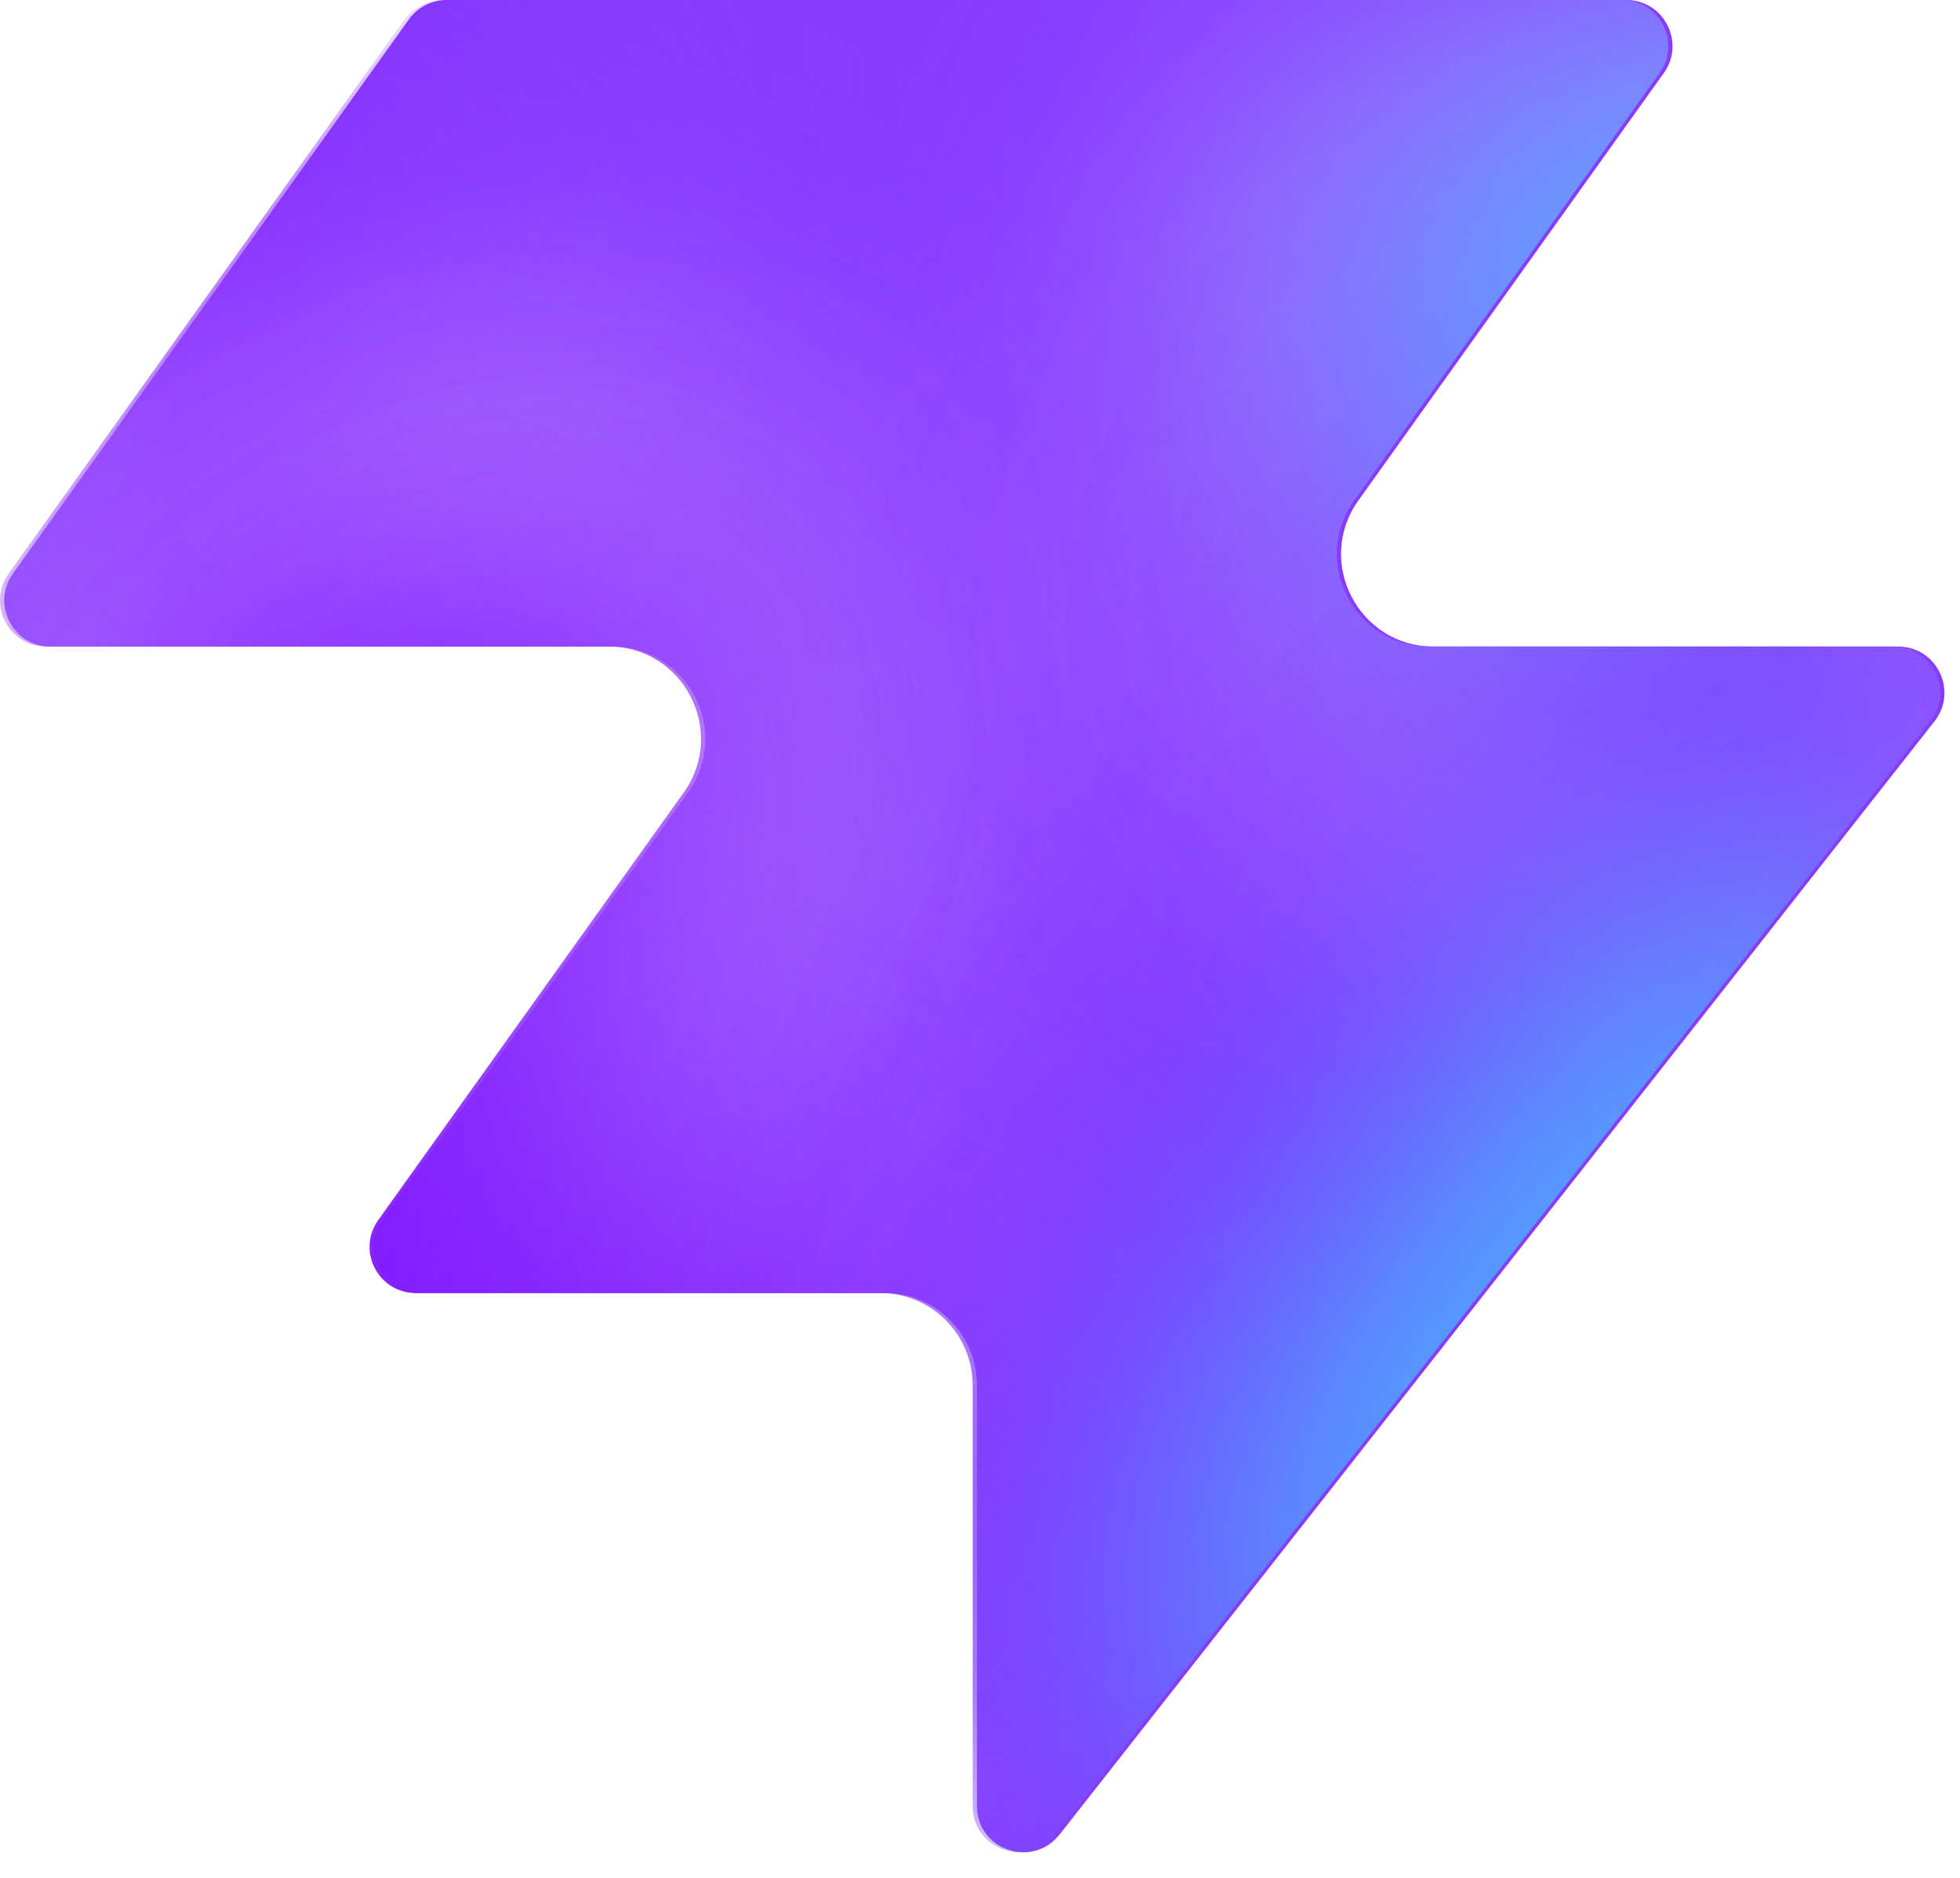
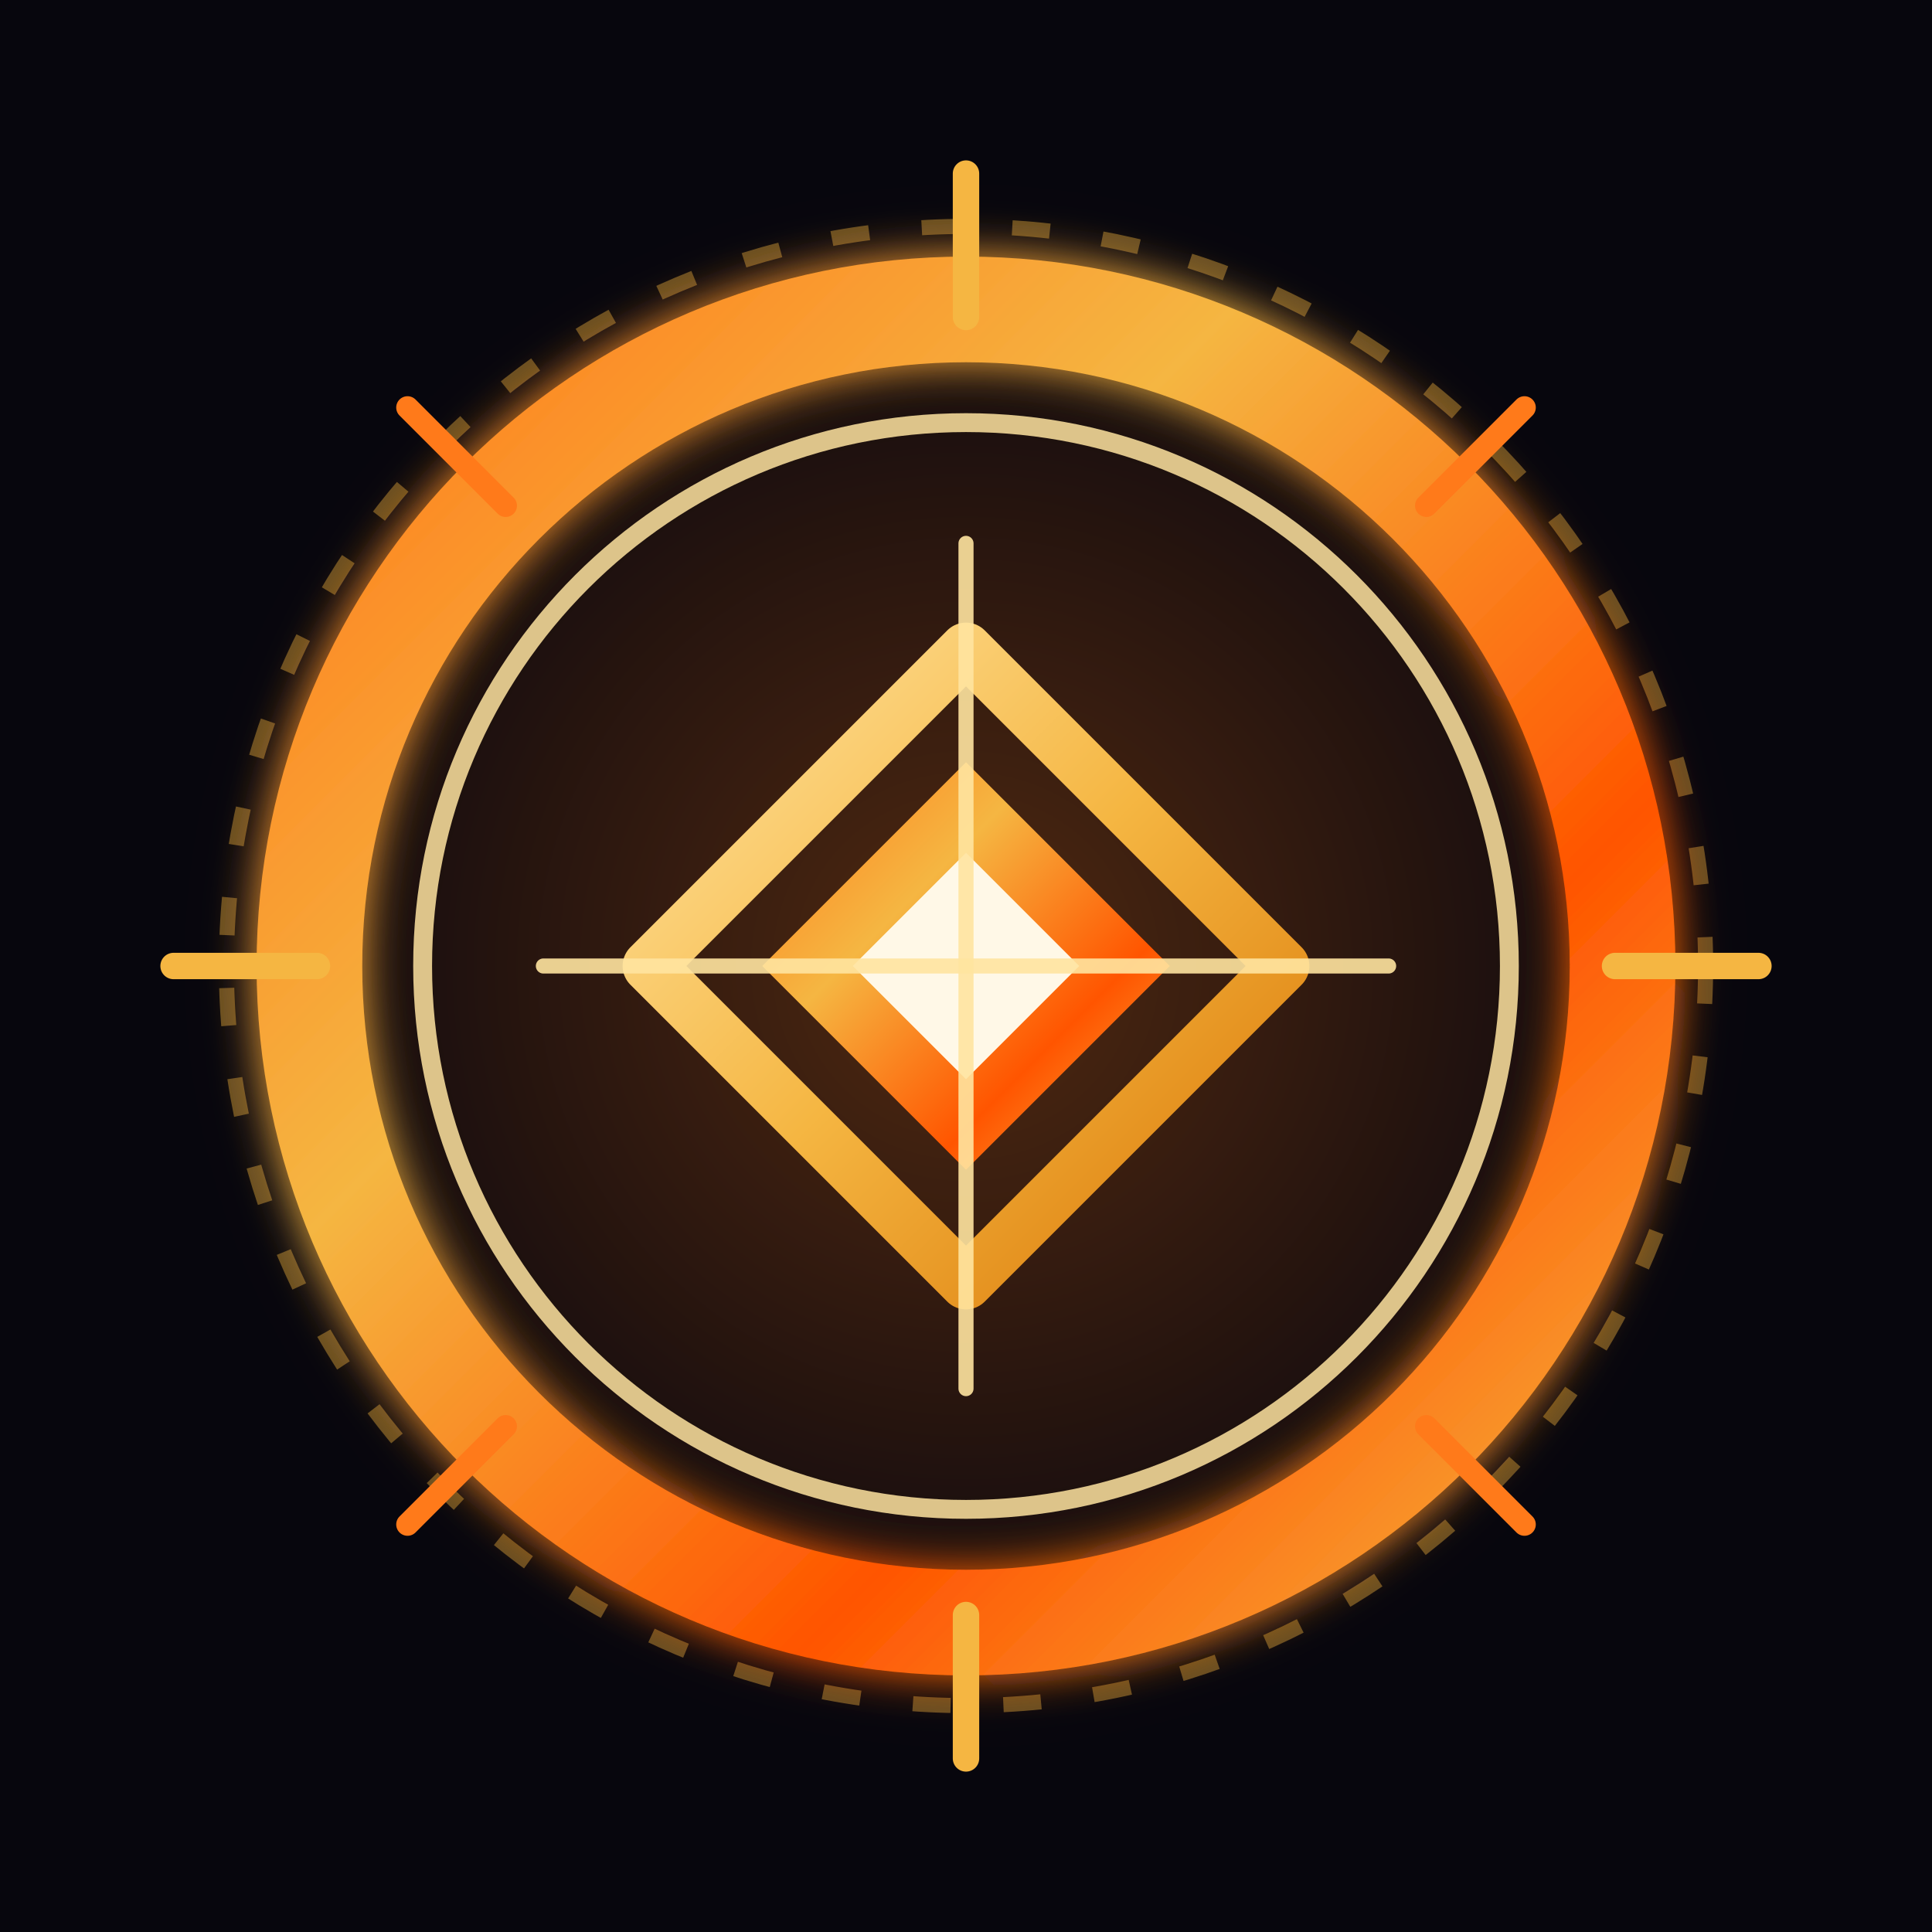
- <svg xmlns="http://www.w3.org/2000/svg" width="48" height="46" fill="none" viewBox="0 0 48 46">
-   <path fill="#863bff" d="M25.946 44.938c-.664.845-2.021.375-2.021-.698V33.937a2.26 2.26 0 0 0-2.262-2.262H10.287c-.92 0-1.456-1.04-.92-1.788l7.48-10.471c1.07-1.497 0-3.578-1.842-3.578H1.237c-.92 0-1.456-1.04-.92-1.788L10.013.474c.214-.297.556-.474.92-.474h28.894c.92 0 1.456 1.04.92 1.788l-7.48 10.471c-1.07 1.498 0 3.579 1.842 3.579h11.377c.943 0 1.473 1.088.89 1.83L25.947 44.94z" style="fill:#863bff;fill:color(display-p3 .525 .23 1);fill-opacity:1" />
-   <mask id="a" width="48" height="46" x="0" y="0" maskUnits="userSpaceOnUse" style="mask-type:alpha">
-     <path fill="#000" d="M25.842 44.938c-.664.844-2.021.375-2.021-.698V33.937a2.26 2.26 0 0 0-2.262-2.262H10.183c-.92 0-1.456-1.04-.92-1.788l7.48-10.471c1.07-1.498 0-3.579-1.842-3.579H1.133c-.92 0-1.456-1.04-.92-1.787L9.91.473c.214-.297.556-.474.92-.474h28.894c.92 0 1.456 1.04.92 1.788l-7.48 10.471c-1.07 1.498 0 3.578 1.842 3.578h11.377c.943 0 1.473 1.088.89 1.832L25.843 44.94z" style="fill:#000;fill-opacity:1" />
-   </mask>
-   <g mask="url(#a)">
-     <g filter="url(#b)">
-       <ellipse cx="5.508" cy="14.704" fill="#ede6ff" rx="5.508" ry="14.704" style="fill:#ede6ff;fill:color(display-p3 .927 .903 1);fill-opacity:1" transform="matrix(.00324 1 1 -.00324 -4.47 31.516)" />
-     </g>
-     <g filter="url(#c)">
-       <ellipse cx="10.399" cy="29.851" fill="#ede6ff" rx="10.399" ry="29.851" style="fill:#ede6ff;fill:color(display-p3 .927 .903 1);fill-opacity:1" transform="matrix(.00324 1 1 -.00324 -39.328 7.883)" />
-     </g>
-     <g filter="url(#d)">
-       <ellipse cx="5.508" cy="30.487" fill="#7e14ff" rx="5.508" ry="30.487" style="fill:#7e14ff;fill:color(display-p3 .492 .077 1);fill-opacity:1" transform="rotate(89.814 -25.913 -14.639)scale(1 -1)" />
-     </g>
-     <g filter="url(#e)">
-       <ellipse cx="5.508" cy="30.599" fill="#7e14ff" rx="5.508" ry="30.599" style="fill:#7e14ff;fill:color(display-p3 .492 .077 1);fill-opacity:1" transform="rotate(89.814 -32.644 -3.334)scale(1 -1)" />
-     </g>
-     <g filter="url(#f)">
-       <ellipse cx="5.508" cy="30.599" fill="#7e14ff" rx="5.508" ry="30.599" style="fill:#7e14ff;fill:color(display-p3 .492 .077 1);fill-opacity:1" transform="matrix(.00324 1 1 -.00324 -34.34 30.47)" />
-     </g>
-     <g filter="url(#g)">
-       <ellipse cx="14.072" cy="22.078" fill="#ede6ff" rx="14.072" ry="22.078" style="fill:#ede6ff;fill:color(display-p3 .927 .903 1);fill-opacity:1" transform="rotate(93.35 24.506 48.493)scale(-1 1)" />
-     </g>
-     <g filter="url(#h)">
-       <ellipse cx="3.47" cy="21.501" fill="#7e14ff" rx="3.47" ry="21.501" style="fill:#7e14ff;fill:color(display-p3 .492 .077 1);fill-opacity:1" transform="rotate(89.009 28.708 47.59)scale(-1 1)" />
-     </g>
-     <g filter="url(#i)">
-       <ellipse cx="3.47" cy="21.501" fill="#7e14ff" rx="3.47" ry="21.501" style="fill:#7e14ff;fill:color(display-p3 .492 .077 1);fill-opacity:1" transform="rotate(89.009 28.708 47.59)scale(-1 1)" />
-     </g>
-     <g filter="url(#j)">
-       <ellipse cx=".387" cy="8.972" fill="#7e14ff" rx="4.407" ry="29.108" style="fill:#7e14ff;fill:color(display-p3 .492 .077 1);fill-opacity:1" transform="rotate(39.51 .387 8.972)" />
-     </g>
-     <g filter="url(#k)">
-       <ellipse cx="47.523" cy="-6.092" fill="#7e14ff" rx="4.407" ry="29.108" style="fill:#7e14ff;fill:color(display-p3 .492 .077 1);fill-opacity:1" transform="rotate(37.892 47.523 -6.092)" />
-     </g>
-     <g filter="url(#l)">
-       <ellipse cx="41.412" cy="6.333" fill="#47bfff" rx="5.971" ry="9.665" style="fill:#47bfff;fill:color(display-p3 .28 .748 1);fill-opacity:1" transform="rotate(37.892 41.412 6.333)" />
-     </g>
-     <g filter="url(#m)">
-       <ellipse cx="-1.879" cy="38.332" fill="#7e14ff" rx="4.407" ry="29.108" style="fill:#7e14ff;fill:color(display-p3 .492 .077 1);fill-opacity:1" transform="rotate(37.892 -1.88 38.332)" />
-     </g>
-     <g filter="url(#n)">
-       <ellipse cx="-1.879" cy="38.332" fill="#7e14ff" rx="4.407" ry="29.108" style="fill:#7e14ff;fill:color(display-p3 .492 .077 1);fill-opacity:1" transform="rotate(37.892 -1.88 38.332)" />
-     </g>
-     <g filter="url(#o)">
-       <ellipse cx="35.651" cy="29.907" fill="#7e14ff" rx="4.407" ry="29.108" style="fill:#7e14ff;fill:color(display-p3 .492 .077 1);fill-opacity:1" transform="rotate(37.892 35.651 29.907)" />
-     </g>
-     <g filter="url(#p)">
-       <ellipse cx="38.418" cy="32.4" fill="#47bfff" rx="5.971" ry="15.297" style="fill:#47bfff;fill:color(display-p3 .28 .748 1);fill-opacity:1" transform="rotate(37.892 38.418 32.4)" />
-     </g>
-   </g>
+ <svg xmlns="http://www.w3.org/2000/svg" viewBox="0 0 512 512" width="100%" height="100%">
  <defs>
-     <filter id="b" width="60.045" height="41.654" x="-19.77" y="16.149" color-interpolation-filters="sRGB" filterUnits="userSpaceOnUse">
-       <feFlood flood-opacity="0" result="BackgroundImageFix" />
-       <feBlend in="SourceGraphic" in2="BackgroundImageFix" result="shape" />
-       <feGaussianBlur result="effect1_foregroundBlur_2002_17158" stdDeviation="7.659" />
-     </filter>
-     <filter id="c" width="90.34" height="51.437" x="-54.613" y="-7.533" color-interpolation-filters="sRGB" filterUnits="userSpaceOnUse">
-       <feFlood flood-opacity="0" result="BackgroundImageFix" />
-       <feBlend in="SourceGraphic" in2="BackgroundImageFix" result="shape" />
-       <feGaussianBlur result="effect1_foregroundBlur_2002_17158" stdDeviation="7.659" />
-     </filter>
-     <filter id="d" width="79.355" height="29.4" x="-49.64" y="2.03" color-interpolation-filters="sRGB" filterUnits="userSpaceOnUse">
-       <feFlood flood-opacity="0" result="BackgroundImageFix" />
-       <feBlend in="SourceGraphic" in2="BackgroundImageFix" result="shape" />
-       <feGaussianBlur result="effect1_foregroundBlur_2002_17158" stdDeviation="4.596" />
-     </filter>
-     <filter id="e" width="79.579" height="29.4" x="-45.045" y="20.029" color-interpolation-filters="sRGB" filterUnits="userSpaceOnUse">
-       <feFlood flood-opacity="0" result="BackgroundImageFix" />
-       <feBlend in="SourceGraphic" in2="BackgroundImageFix" result="shape" />
-       <feGaussianBlur result="effect1_foregroundBlur_2002_17158" stdDeviation="4.596" />
-     </filter>
-     <filter id="f" width="79.579" height="29.4" x="-43.513" y="21.178" color-interpolation-filters="sRGB" filterUnits="userSpaceOnUse">
-       <feFlood flood-opacity="0" result="BackgroundImageFix" />
-       <feBlend in="SourceGraphic" in2="BackgroundImageFix" result="shape" />
-       <feGaussianBlur result="effect1_foregroundBlur_2002_17158" stdDeviation="4.596" />
-     </filter>
-     <filter id="g" width="74.749" height="58.852" x="15.756" y="-17.901" color-interpolation-filters="sRGB" filterUnits="userSpaceOnUse">
-       <feFlood flood-opacity="0" result="BackgroundImageFix" />
-       <feBlend in="SourceGraphic" in2="BackgroundImageFix" result="shape" />
-       <feGaussianBlur result="effect1_foregroundBlur_2002_17158" stdDeviation="7.659" />
-     </filter>
-     <filter id="h" width="61.377" height="25.362" x="23.548" y="2.284" color-interpolation-filters="sRGB" filterUnits="userSpaceOnUse">
-       <feFlood flood-opacity="0" result="BackgroundImageFix" />
-       <feBlend in="SourceGraphic" in2="BackgroundImageFix" result="shape" />
-       <feGaussianBlur result="effect1_foregroundBlur_2002_17158" stdDeviation="4.596" />
-     </filter>
-     <filter id="i" width="61.377" height="25.362" x="23.548" y="2.284" color-interpolation-filters="sRGB" filterUnits="userSpaceOnUse">
-       <feFlood flood-opacity="0" result="BackgroundImageFix" />
-       <feBlend in="SourceGraphic" in2="BackgroundImageFix" result="shape" />
-       <feGaussianBlur result="effect1_foregroundBlur_2002_17158" stdDeviation="4.596" />
-     </filter>
-     <filter id="j" width="56.045" height="63.649" x="-27.636" y="-22.853" color-interpolation-filters="sRGB" filterUnits="userSpaceOnUse">
-       <feFlood flood-opacity="0" result="BackgroundImageFix" />
-       <feBlend in="SourceGraphic" in2="BackgroundImageFix" result="shape" />
-       <feGaussianBlur result="effect1_foregroundBlur_2002_17158" stdDeviation="4.596" />
-     </filter>
-     <filter id="k" width="54.814" height="64.646" x="20.116" y="-38.415" color-interpolation-filters="sRGB" filterUnits="userSpaceOnUse">
-       <feFlood flood-opacity="0" result="BackgroundImageFix" />
-       <feBlend in="SourceGraphic" in2="BackgroundImageFix" result="shape" />
-       <feGaussianBlur result="effect1_foregroundBlur_2002_17158" stdDeviation="4.596" />
-     </filter>
-     <filter id="l" width="33.541" height="35.313" x="24.641" y="-11.323" color-interpolation-filters="sRGB" filterUnits="userSpaceOnUse">
-       <feFlood flood-opacity="0" result="BackgroundImageFix" />
-       <feBlend in="SourceGraphic" in2="BackgroundImageFix" result="shape" />
-       <feGaussianBlur result="effect1_foregroundBlur_2002_17158" stdDeviation="4.596" />
-     </filter>
-     <filter id="m" width="54.814" height="64.646" x="-29.286" y="6.009" color-interpolation-filters="sRGB" filterUnits="userSpaceOnUse">
-       <feFlood flood-opacity="0" result="BackgroundImageFix" />
-       <feBlend in="SourceGraphic" in2="BackgroundImageFix" result="shape" />
-       <feGaussianBlur result="effect1_foregroundBlur_2002_17158" stdDeviation="4.596" />
-     </filter>
-     <filter id="n" width="54.814" height="64.646" x="-29.286" y="6.009" color-interpolation-filters="sRGB" filterUnits="userSpaceOnUse">
-       <feFlood flood-opacity="0" result="BackgroundImageFix" />
-       <feBlend in="SourceGraphic" in2="BackgroundImageFix" result="shape" />
-       <feGaussianBlur result="effect1_foregroundBlur_2002_17158" stdDeviation="4.596" />
-     </filter>
-     <filter id="o" width="54.814" height="64.646" x="8.244" y="-2.416" color-interpolation-filters="sRGB" filterUnits="userSpaceOnUse">
-       <feFlood flood-opacity="0" result="BackgroundImageFix" />
-       <feBlend in="SourceGraphic" in2="BackgroundImageFix" result="shape" />
-       <feGaussianBlur result="effect1_foregroundBlur_2002_17158" stdDeviation="4.596" />
-     </filter>
-     <filter id="p" width="39.409" height="43.623" x="18.713" y="10.588" color-interpolation-filters="sRGB" filterUnits="userSpaceOnUse">
-       <feFlood flood-opacity="0" result="BackgroundImageFix" />
-       <feBlend in="SourceGraphic" in2="BackgroundImageFix" result="shape" />
-       <feGaussianBlur result="effect1_foregroundBlur_2002_17158" stdDeviation="4.596" />
+     <radialGradient id="portal-glow" cx="50%" cy="50%" r="50%">
+       <stop offset="0%" stop-color="#FF7A1A" stop-opacity="0.3" />
+       <stop offset="70%" stop-color="#FF7A1A" stop-opacity="0.08" />
+       <stop offset="100%" stop-color="#07060D" stop-opacity="0" />
+     </radialGradient>
+     <linearGradient id="ring-grad" x1="0%" y1="0%" x2="100%" y2="100%">
+       <stop offset="0%" stop-color="#FF7A1A" />
+       <stop offset="35%" stop-color="#F5B642" />
+       <stop offset="70%" stop-color="#FF5500" />
+       <stop offset="100%" stop-color="#F5B642" />
+     </linearGradient>
+     <linearGradient id="gold-grad" x1="0%" y1="0%" x2="100%" y2="100%">
+       <stop offset="0%" stop-color="#FFE4A0" />
+       <stop offset="50%" stop-color="#F5B642" />
+       <stop offset="100%" stop-color="#D97706" />
+     </linearGradient>
+     <filter id="sigil-glow" x="-20%" y="-20%" width="140%" height="140%">
+       <feGaussianBlur stdDeviation="6" result="blur" />
+       <feComposite in="SourceGraphic" in2="blur" operator="over" />
    </filter>
  </defs>
+   <rect width="512" height="512" fill="#07060D" />
+   <circle cx="256" cy="256" r="220" fill="url(#portal-glow)" />
+   <circle cx="256" cy="256" r="196" fill="none" stroke="#F5B642" stroke-width="4" stroke-opacity="0.4" stroke-dasharray="10 14" />
+   <circle cx="256" cy="256" r="174" fill="none" stroke="url(#ring-grad)" stroke-width="28" filter="url(#sigil-glow)" />
+   <circle cx="256" cy="256" r="144" fill="none" stroke="#FFE4A0" stroke-width="5" stroke-opacity="0.85" />
+   <path d="M 256 46 L 256 84 M 256 428 L 256 466 M 46 256 L 84 256 M 428 256 L 466 256" stroke="#F5B642" stroke-width="7" stroke-linecap="round" />
+   <path d="M 108 108 L 134 134 M 404 404 L 378 378 M 108 404 L 134 378 M 404 108 L 378 134" stroke="#FF7A1A" stroke-width="6" stroke-linecap="round" />
+   <g transform="translate(256, 256)">
+     <path d="M 0 -84 L 84 0 L 0 84 L -84 0 Z" fill="none" stroke="url(#gold-grad)" stroke-width="14" stroke-linejoin="round" />
+     <path d="M 0 -54 L 54 0 L 0 54 L -54 0 Z" fill="url(#ring-grad)" />
+     <path d="M 0 -30 L 30 0 L 0 30 L -30 0 Z" fill="#FFF8E7" />
+     <line x1="-112" y1="0" x2="112" y2="0" stroke="#FFE4A0" stroke-width="4" stroke-linecap="round" opacity="0.9" />
+     <line x1="0" y1="-112" x2="0" y2="112" stroke="#FFE4A0" stroke-width="4" stroke-linecap="round" opacity="0.9" />
+   </g>
</svg>
